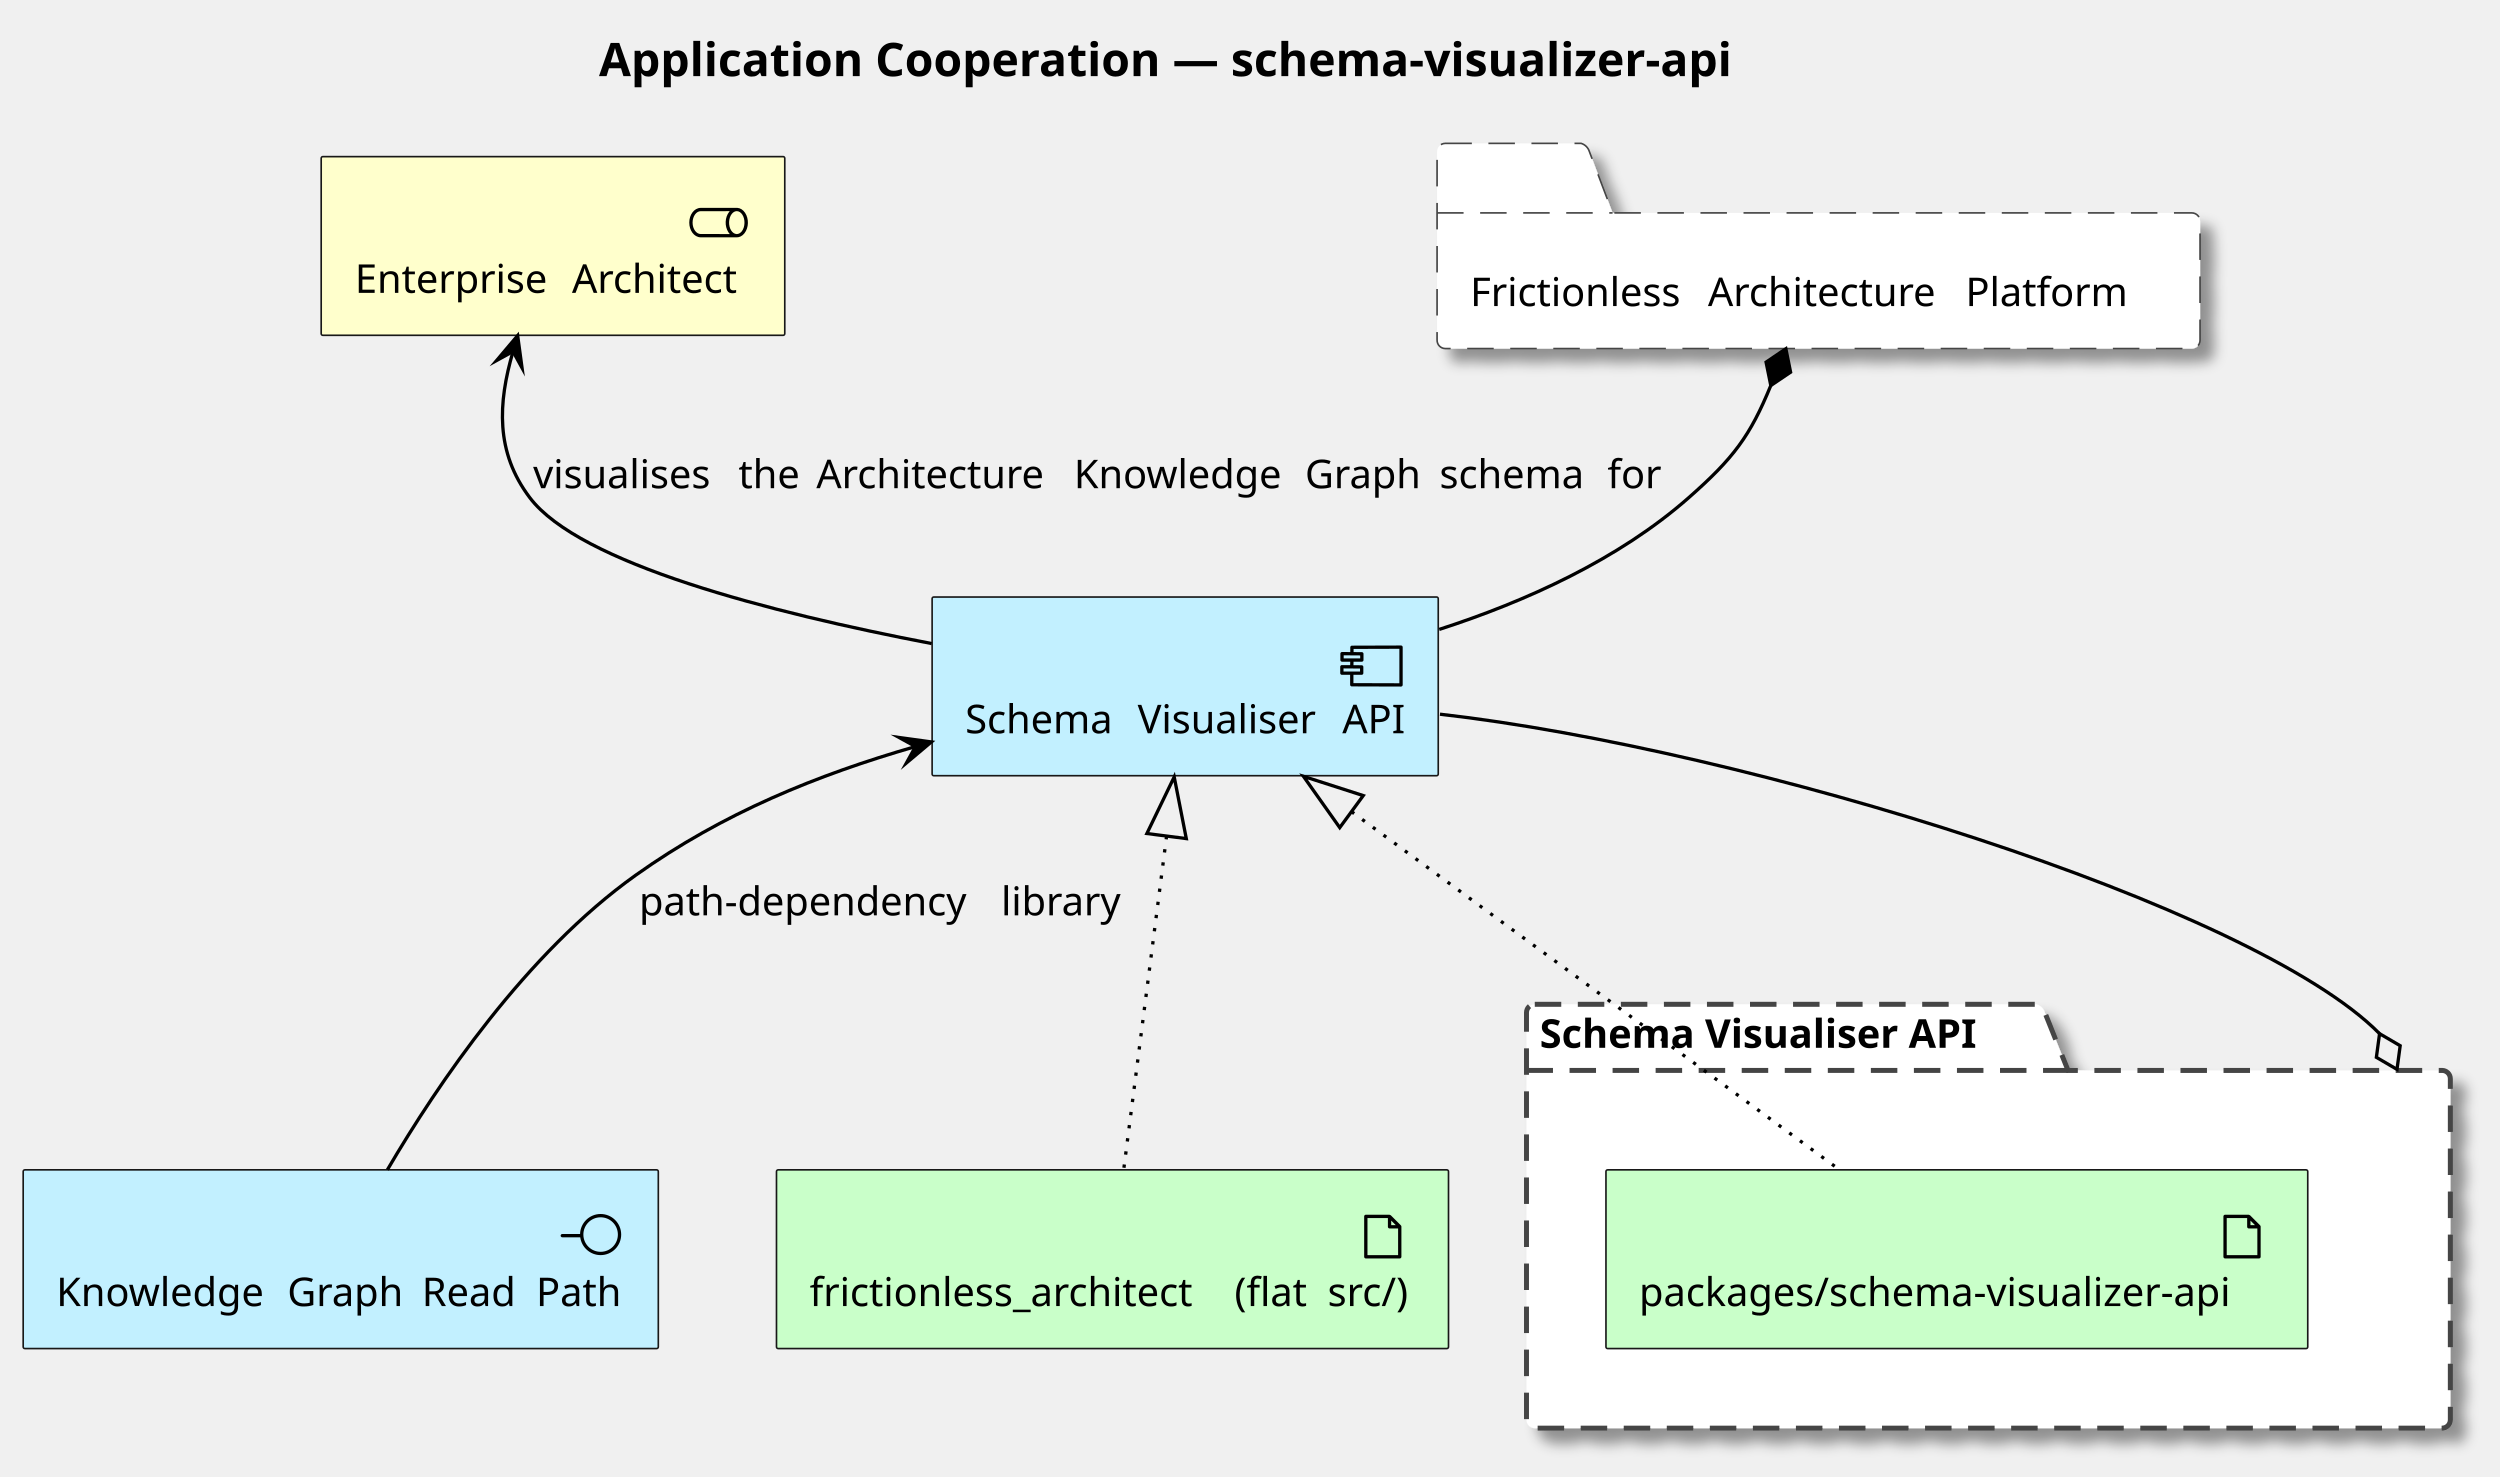
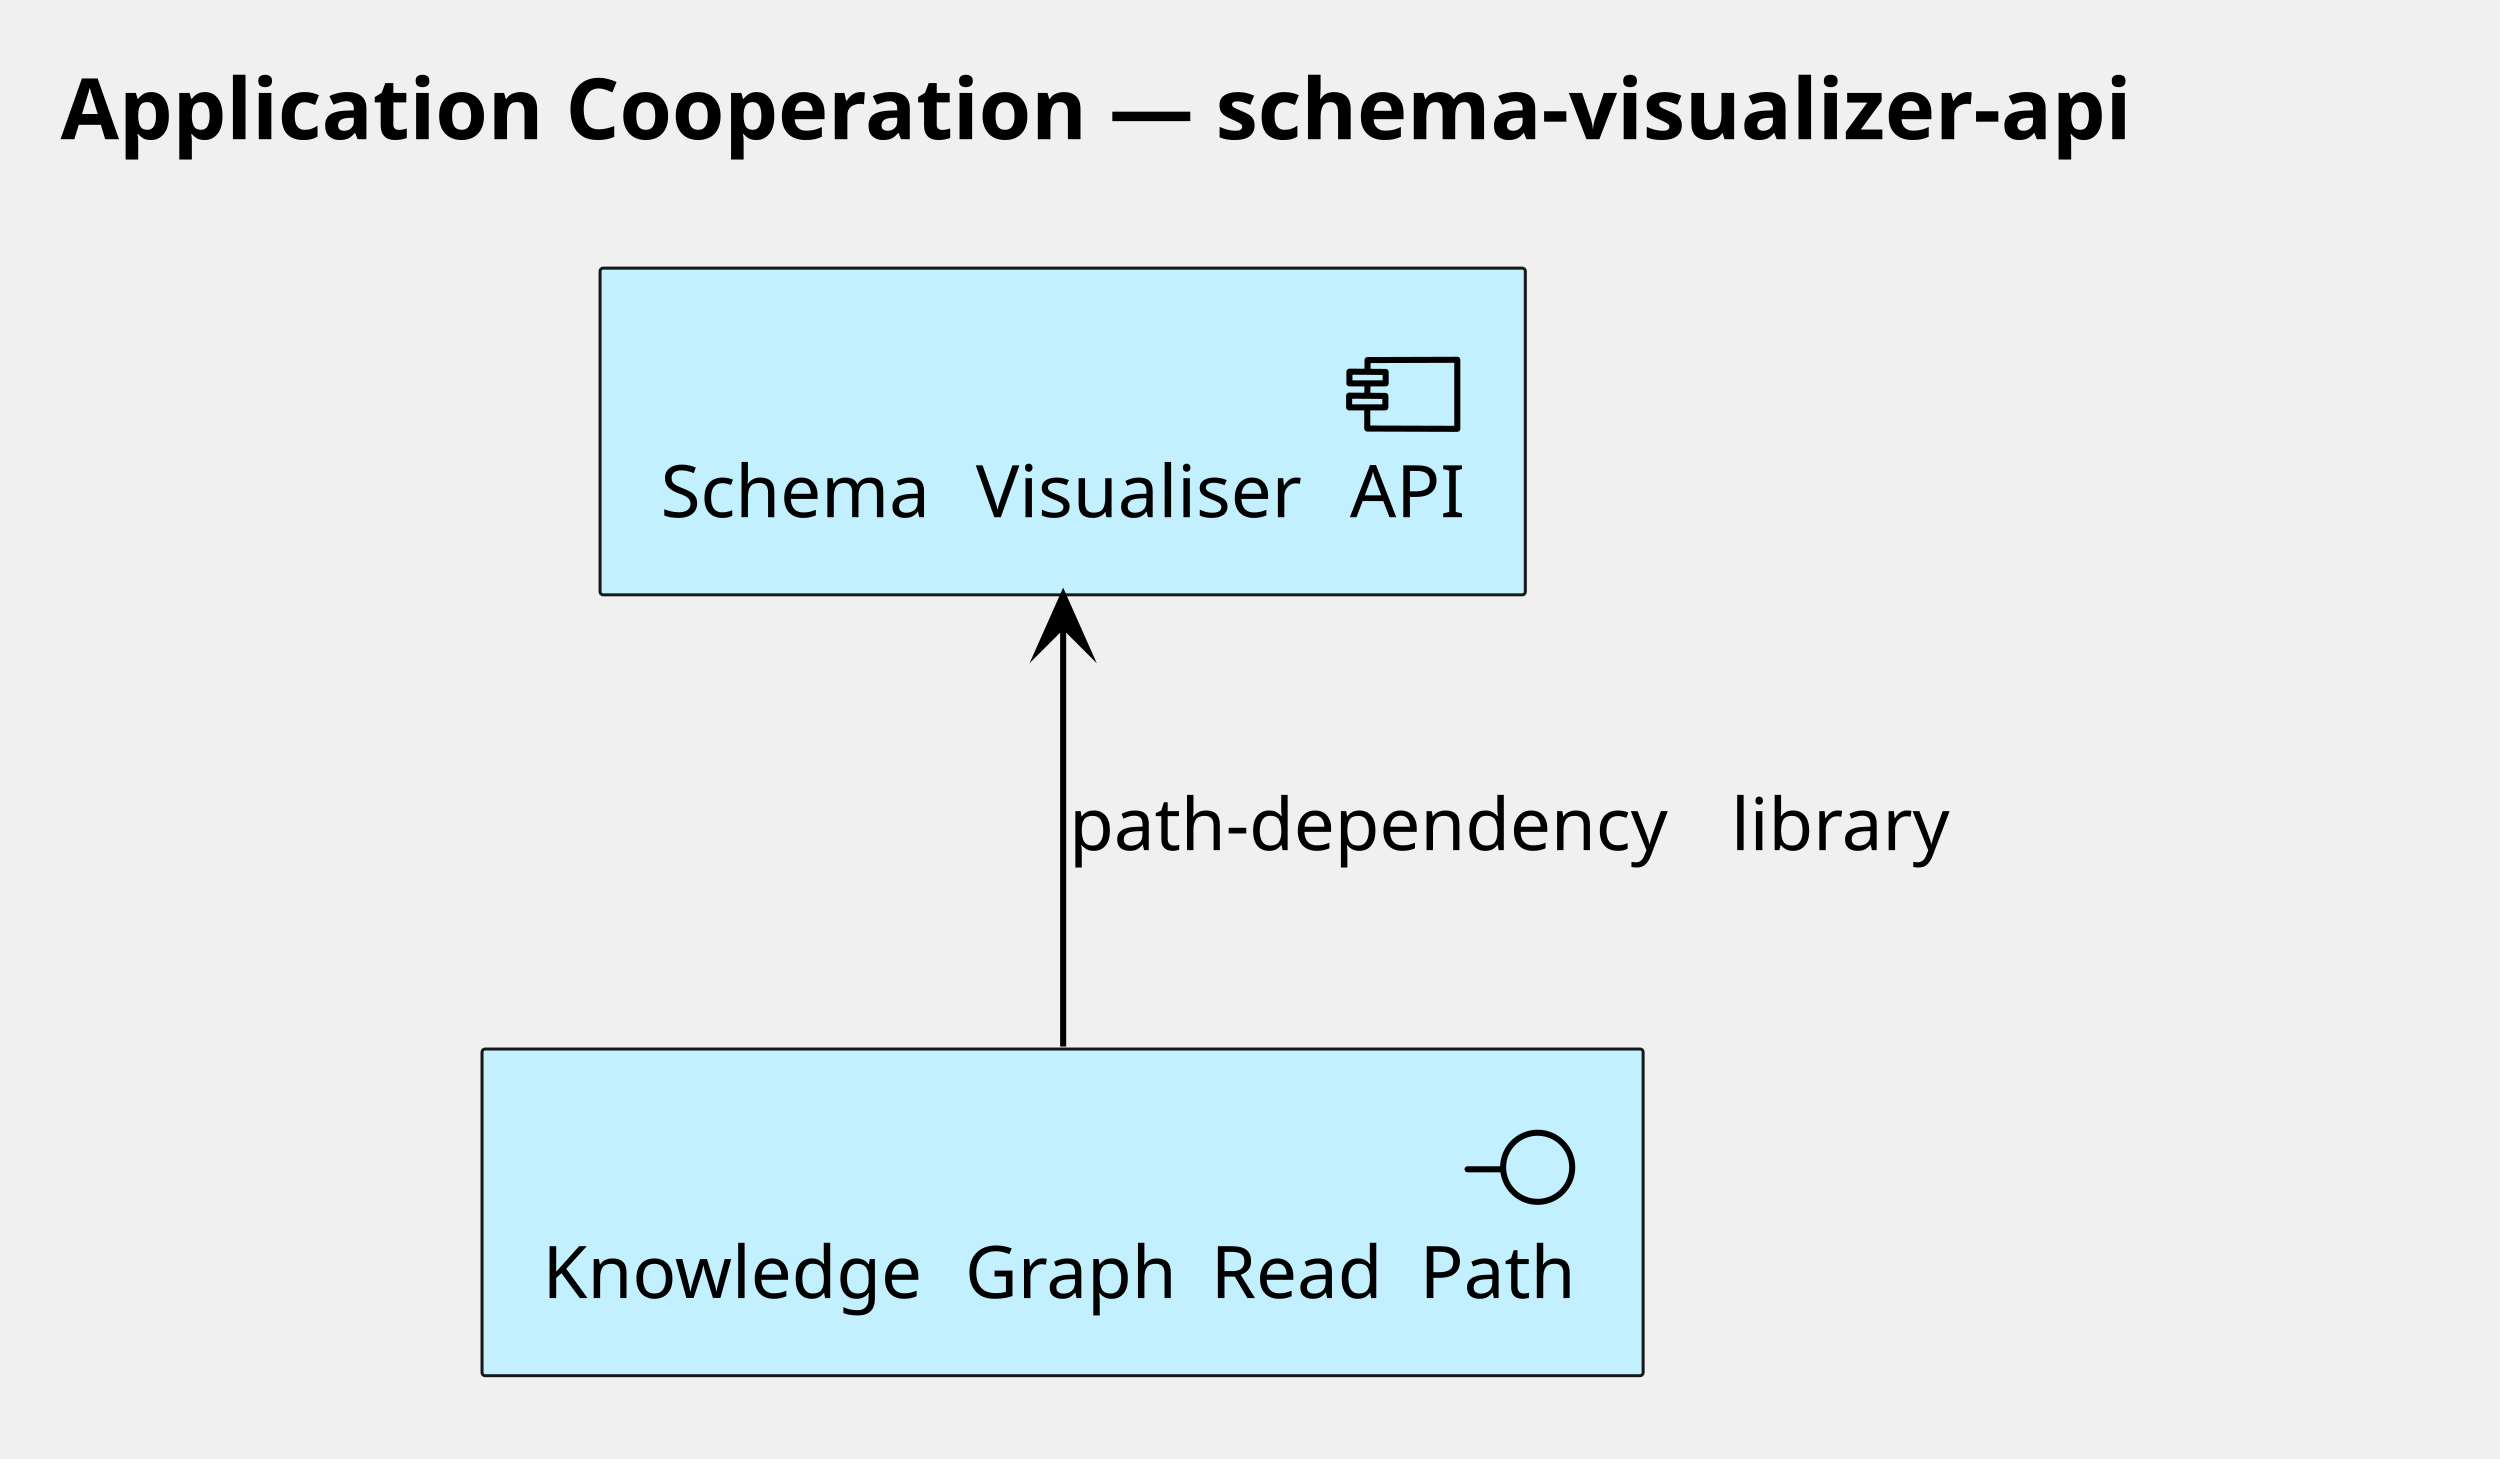
- <svg xmlns="http://www.w3.org/2000/svg" version="1.1" data-diagram-type="DESCRIPTION" style="width:755px;height:446px;background:#FFFFFF;" width="755px" height="446px" viewBox="0 0 755 446" zoomAndPan="magnify" preserveAspectRatio="none" contentStyleType="text/css">
-   <defs>
-     <filter id="fec0upf8sjffi" x="-1" y="-1" width="300%" height="300%">
-       <feGaussianBlur result="blurOut" stdDeviation="2" />
-       <feColorMatrix type="matrix" in="blurOut" result="blurOut2" values="0 0 0 0 0 0 0 0 0 0 0 0 0 0 0 0 0 0 .4 0" />
-       <feOffset result="blurOut3" in="blurOut2" dx="4" dy="4" />
-       <feBlend in="SourceGraphic" in2="blurOut3" mode="normal" />
-     </filter>
-   </defs>
+ <svg xmlns="http://www.w3.org/2000/svg" version="1.1" data-diagram-type="DESCRIPTION" style="width:413px;height:241px;background:#FFFFFF;" width="413px" height="241px" viewBox="0 0 413 241" zoomAndPan="magnify" preserveAspectRatio="none" contentStyleType="text/css">
+   <defs />
  <g font-family="sans-serif" lengthAdjust="spacing">
    <g class="title" data-source-line="4">
-       <text x="180.895" y="22.995" fill="#000" font-size="14" textLength="386.21" font-weight="700">Application Cooperation — schema-visualizer-api</text>
+       <text x="10" y="22.995" fill="#000" font-size="14" textLength="386.21" font-weight="700">Application Cooperation — schema-visualizer-api</text>
    </g>
-     <g class="cluster" data-qualified-name="e_idfebc823b192757" id="ent0006" data-source-line="340">
-       <path d="M463.5,303.297 L615.051,303.297 A3.75,3.75 0 0 1 617.551,305.797 L624.551,323.266 L737.5,323.266 A2.5,2.5 0 0 1 740,325.766 L740,428.797 A2.5,2.5 0 0 1 737.5,431.297 L463.5,431.297 A2.5,2.5 0 0 1 461,428.797 L461,305.797 A2.5,2.5 0 0 1 463.5,303.297" style="stroke:#444;stroke-width:1.5;stroke-dasharray:8,5;" fill="#FFF" filter="url(#fec0upf8sjffi)" />
-       <line x1="461" y1="323.266" x2="624.551" y2="323.266" style="stroke:#444;stroke-width:1.5;stroke-dasharray:8,5;" />
-       <text x="465" y="316.436" fill="#000" font-size="12" textLength="150.551" font-weight="700" font-family="Verdana">Schema Visualiser API</text>
+     <g class="entity" data-qualified-name="e_idd18b3d46fade58" id="ent0001" data-source-line="167">
+       <rect x="99.133" y="44.297" width="152.85" height="53.969" fill="#C2F0FF" style="stroke:#181818;stroke-width:0.5;" rx="0.5" ry="0.5" />
+       <path d="M240.743,58.936 L225.917,58.983 A0.5,0.5 0 0 0 225.417,59.483 L225.417,60.92 L222.929,60.901 A0.5,0.5 0 0 0 222.425,61.401 L222.425,63.336 A0.5,0.5 0 0 0 222.925,63.836 L225.405,63.836 L225.382,64.879 L222.882,64.859 A0.5,0.5 0 0 0 222.378,65.36 L222.378,67.295 A0.5,0.5 0 0 0 222.878,67.795 L225.37,67.795 L225.37,70.797 A0.5,0.5 0 0 0 225.87,71.297 L240.743,71.344 A0.5,0.5 0 0 0 241.245,70.844 L241.245,59.436 A0.5,0.5 0 0 0 240.743,58.936 M240.245,59.938 L240.245,70.342 L226.37,70.299 L226.37,67.795 L228.864,67.795 A0.5,0.5 0 0 0 229.364,67.295 L229.364,65.407 A0.5,0.5 0 0 0 228.868,64.907 L226.382,64.887 L226.405,63.836 L228.911,63.836 A0.5,0.5 0 0 0 229.411,63.336 L229.411,61.447 A0.5,0.5 0 0 0 228.915,60.948 L226.417,60.928 L226.417,59.981 M223.425,61.905 L228.411,61.943 L228.411,62.836 L223.425,62.836 M223.378,65.864 L228.364,65.903 L228.364,66.795 L223.378,66.795" fill="#000" />
+       <text x="109.133" y="85.436" fill="#000" font-size="12" textLength="48.246" font-family="Verdana">Schema</text>
+       <text x="157.379" y="85.436" fill="#000" font-size="12" font-family="Verdana"> </text>
+       <text x="161.194" y="85.436" fill="#000" font-size="12" textLength="57.99" font-family="Verdana">Visualiser</text>
+       <text x="219.184" y="85.436" fill="#000" font-size="12" font-family="Verdana"> </text>
+       <text x="222.999" y="85.436" fill="#000" font-size="12" textLength="18.984" font-family="Verdana">API</text>
    </g>
-     <g class="entity" data-qualified-name="e_idfebc823b192757.e_id11f06faa9d2d5d" id="ent0007" data-source-line="247">
-       <rect x="485" y="353.297" width="211.941" height="53.969" fill="#C9FFC9" style="stroke:#181818;stroke-width:0.5;" rx="0.5" ry="0.5" />
-       <path d="M671.971,366.847 A0.5,0.5 0 0 0 671.471,367.347 L671.471,379.556 A0.5,0.5 0 0 0 671.971,380.056 L682.219,380.056 A0.5,0.5 0 0 0 682.719,379.556 L682.719,370.429 A0.5,0.5 0 0 0 682.573,370.076 L679.493,366.994 A0.5,0.5 0 0 0 679.366,366.968 A0.5,0.5 0 0 0 679.073,366.847 M672.471,367.847 L678.639,367.847 L678.639,370.496 A0.5,0.5 0 0 0 679.139,370.995 L681.719,370.995 L681.719,379.056 L672.471,379.056 M679.639,368.62 L681.012,369.996 L679.639,369.996" fill="#000" />
-       <text x="495" y="394.436" fill="#000" font-size="12" textLength="191.941" font-family="Verdana">packages/schema-visualizer-api</text>
+     <g class="entity" data-qualified-name="e_id0c9a1a2f155254" id="ent0002" data-source-line="173">
+       <rect x="79.633" y="173.297" width="191.809" height="53.969" fill="#C2F0FF" style="stroke:#181818;stroke-width:0.5;" rx="0.5" ry="0.5" />
+       <path d="M253.937,186.627 C250.599,186.672 247.903,189.359 247.815,192.668 L242.442,192.668 A0.5,0.5 0 0 0 241.943,193.168 A0.5,0.5 0 0 0 242.442,193.668 L247.869,193.668 C248.28,196.727 250.922,199.079 254.085,199.047 C257.505,199.012 260.261,196.203 260.232,192.783 C260.202,189.364 257.399,186.604 253.98,186.627 A0.5,0.5 0 0 0 253.968,186.638 A0.5,0.5 0 0 0 253.937,186.627 M253.96,187.617 A0.5,0.5 0 0 0 253.985,187.627 C256.865,187.607 259.207,189.913 259.232,192.793 C259.256,195.673 256.955,198.018 254.075,198.047 C251.196,198.076 248.846,195.778 248.812,192.899 C248.777,190.019 251.071,187.666 253.95,187.627 A0.5,0.5 0 0 0 253.96,187.617" fill="#000" />
+       <text x="89.633" y="214.436" fill="#000" font-size="12" textLength="65.965" font-family="Verdana">Knowledge</text>
+       <text x="155.598" y="214.436" fill="#000" font-size="12" font-family="Verdana"> </text>
+       <text x="159.413" y="214.436" fill="#000" font-size="12" textLength="36.809" font-family="Verdana">Graph</text>
+       <text x="196.221" y="214.436" fill="#000" font-size="12" font-family="Verdana"> </text>
+       <text x="200.036" y="214.436" fill="#000" font-size="12" textLength="30.691" font-family="Verdana">Read</text>
+       <text x="230.727" y="214.436" fill="#000" font-size="12" font-family="Verdana"> </text>
+       <text x="234.542" y="214.436" fill="#000" font-size="12" textLength="26.9" font-family="Verdana">Path</text>
    </g>
-     <g class="entity" data-qualified-name="e_id54dd4701dbf151" id="ent0001" data-source-line="340">
-       <path d="M436.5,43.297 L477.5,43.297 A3.75,3.75 0 0 1 480,45.797 L487,64.297 L661.914,64.297 A2.5,2.5 0 0 1 664.414,66.797 L664.414,102.766 A2.5,2.5 0 0 1 661.914,105.266 L436.5,105.266 A2.5,2.5 0 0 1 434,102.766 L434,45.797 A2.5,2.5 0 0 1 436.5,43.297" style="stroke:#444;stroke-width:0.5;stroke-dasharray:8,5;" fill="#FFF" filter="url(#fec0upf8sjffi)" />
-       <line x1="434" y1="64.297" x2="487" y2="64.297" style="stroke:#444;stroke-width:0.5;stroke-dasharray:8,5;" />
-       <text x="444" y="92.436" fill="#000" font-size="12" textLength="67.975" font-family="Verdana">Frictionless</text>
-       <text x="511.975" y="92.436" fill="#000" font-size="12" font-family="Verdana"> </text>
-       <text x="515.789" y="92.436" fill="#000" font-size="12" textLength="73.992" font-family="Verdana">Architecture</text>
-       <text x="589.781" y="92.436" fill="#000" font-size="12" font-family="Verdana"> </text>
-       <text x="593.596" y="92.436" fill="#000" font-size="12" textLength="50.818" font-family="Verdana">Platform</text>
-     </g>
-     <g class="entity" data-qualified-name="e_idd18b3d46fade58" id="ent0002" data-source-line="167">
-       <rect x="281.5" y="180.297" width="152.85" height="53.969" fill="#C2F0FF" style="stroke:#181818;stroke-width:0.5;" rx="0.5" ry="0.5" />
-       <path d="M423.11,194.936 L408.284,194.983 A0.5,0.5 0 0 0 407.784,195.483 L407.784,196.92 L405.296,196.901 A0.5,0.5 0 0 0 404.791,197.401 L404.791,199.336 A0.5,0.5 0 0 0 405.292,199.836 L407.772,199.836 L407.748,200.879 L405.249,200.859 A0.5,0.5 0 0 0 404.745,201.36 L404.745,203.295 A0.5,0.5 0 0 0 405.245,203.795 L407.737,203.795 L407.737,206.797 A0.5,0.5 0 0 0 408.237,207.297 L423.11,207.344 A0.5,0.5 0 0 0 423.612,206.844 L423.612,195.436 A0.5,0.5 0 0 0 423.11,194.936 M422.611,195.938 L422.611,206.342 L408.736,206.299 L408.736,203.795 L411.231,203.795 A0.5,0.5 0 0 0 411.731,203.295 L411.731,201.407 A0.5,0.5 0 0 0 411.234,200.907 L408.748,200.887 L408.772,199.836 L411.277,199.836 A0.5,0.5 0 0 0 411.778,199.336 L411.778,197.447 A0.5,0.5 0 0 0 411.281,196.948 L408.783,196.928 L408.783,195.981 M405.791,197.905 L410.778,197.943 L410.778,198.836 L405.791,198.836 M405.744,201.864 L410.731,201.903 L410.731,202.795 L405.744,202.795" fill="#000" />
-       <text x="291.5" y="221.436" fill="#000" font-size="12" textLength="48.246" font-family="Verdana">Schema</text>
-       <text x="339.746" y="221.436" fill="#000" font-size="12" font-family="Verdana"> </text>
-       <text x="343.561" y="221.436" fill="#000" font-size="12" textLength="57.99" font-family="Verdana">Visualiser</text>
-       <text x="401.551" y="221.436" fill="#000" font-size="12" font-family="Verdana"> </text>
-       <text x="405.365" y="221.436" fill="#000" font-size="12" textLength="18.984" font-family="Verdana">API</text>
-     </g>
-     <g class="entity" data-qualified-name="e_id0c9a1a2f155254" id="ent0003" data-source-line="173">
-       <rect x="7" y="353.297" width="191.809" height="53.969" fill="#C2F0FF" style="stroke:#181818;stroke-width:0.5;" rx="0.5" ry="0.5" />
-       <path d="M181.304,366.627 C177.965,366.672 175.27,369.359 175.182,372.668 L169.809,372.668 A0.5,0.5 0 0 0 169.309,373.168 A0.5,0.5 0 0 0 169.809,373.668 L175.236,373.668 C175.647,376.727 178.289,379.079 181.452,379.047 C184.871,379.012 187.627,376.203 187.598,372.783 C187.569,369.364 184.766,366.604 181.346,366.627 A0.5,0.5 0 0 0 181.335,366.638 A0.5,0.5 0 0 0 181.304,366.627 M181.327,367.617 A0.5,0.5 0 0 0 181.352,367.627 C184.232,367.607 186.574,369.913 186.598,372.793 C186.623,375.673 184.322,378.018 181.442,378.047 C178.562,378.076 176.213,375.778 176.178,372.899 C176.144,370.019 178.437,367.666 181.317,367.627 A0.5,0.5 0 0 0 181.327,367.617" fill="#000" />
-       <text x="17" y="394.436" fill="#000" font-size="12" textLength="65.965" font-family="Verdana">Knowledge</text>
-       <text x="82.965" y="394.436" fill="#000" font-size="12" font-family="Verdana"> </text>
-       <text x="86.779" y="394.436" fill="#000" font-size="12" textLength="36.809" font-family="Verdana">Graph</text>
-       <text x="123.588" y="394.436" fill="#000" font-size="12" font-family="Verdana"> </text>
-       <text x="127.402" y="394.436" fill="#000" font-size="12" textLength="30.691" font-family="Verdana">Read</text>
-       <text x="158.094" y="394.436" fill="#000" font-size="12" font-family="Verdana"> </text>
-       <text x="161.908" y="394.436" fill="#000" font-size="12" textLength="26.9" font-family="Verdana">Path</text>
-     </g>
-     <g class="entity" data-qualified-name="e_id2b5394f913985a" id="ent0004" data-source-line="117">
-       <rect x="97" y="47.297" width="140" height="53.969" fill="#FFC" style="stroke:#181818;stroke-width:0.5;" rx="0.5" ry="0.5" />
-       <path d="M222.445,62.771 L211.582,62.779 A0.5,0.5 0 0 0 211.572,62.779 C210.584,62.797 209.711,63.346 209.111,64.156 C208.512,64.966 208.159,66.044 208.158,67.224 C208.158,68.404 208.51,69.484 209.109,70.294 C209.709,71.105 210.58,71.654 211.569,71.673 A0.5,0.5 0 0 0 211.578,71.673 A0.5,0.5 0 0 0 211.588,71.673 L222.51,71.683 L222.51,71.682 C223.335,71.68 224.153,71.27 224.77,70.517 A0.5,0.5 0 0 0 224.789,70.453 A0.5,0.5 0 0 0 224.849,70.417 C226.145,68.725 226.21,66.073 225.016,64.269 C224.418,63.367 223.566,62.83 222.668,62.774 C222.615,62.771 222.562,62.772 222.51,62.772 L222.51,62.771 L222.448,62.771 C222.447,62.771 222.445,62.771 222.445,62.771 M222.51,63.77 C222.542,63.77 222.574,63.771 222.606,63.773 C223.153,63.807 223.722,64.125 224.182,64.82 C225.102,66.21 225.037,68.529 224.057,69.808 A0.5,0.5 0 0 0 224.043,69.859 A0.5,0.5 0 0 0 223.996,69.884 C223.534,70.449 223.016,70.685 222.51,70.683 L222.507,70.683 C222.465,70.683 222.421,70.68 222.379,70.677 C221.832,70.63 221.263,70.298 220.81,69.591 C219.904,68.177 220,65.86 220.992,64.607 C221.439,64.043 221.946,63.79 222.442,63.771 L222.51,63.771 M220.391,63.772 C220.329,63.84 220.268,63.912 220.209,63.986 C218.89,65.651 218.796,68.302 219.967,70.13 C220.096,70.332 220.238,70.516 220.39,70.681 L211.588,70.673 L211.588,70.673 C210.956,70.661 210.37,70.317 209.914,69.701 C209.458,69.084 209.158,68.203 209.159,67.224 C209.159,66.245 209.458,65.366 209.914,64.749 C210.37,64.133 210.958,63.79 211.59,63.778" fill="#000" />
-       <text x="107.193" y="88.436" fill="#000" font-size="12" textLength="61.729" font-family="Verdana">Enterprise</text>
-       <text x="168.922" y="88.436" fill="#000" font-size="12" font-family="Verdana"> </text>
-       <text x="172.736" y="88.436" fill="#000" font-size="12" textLength="54.07" font-family="Verdana">Architect</text>
-     </g>
-     <g class="entity" data-qualified-name="e_id9b247a70d9f258" id="ent0005" data-source-line="247">
-       <rect x="234.5" y="353.297" width="202.947" height="53.969" fill="#C9FFC9" style="stroke:#181818;stroke-width:0.5;" rx="0.5" ry="0.5" />
-       <path d="M412.477,366.847 A0.5,0.5 0 0 0 411.977,367.347 L411.977,379.556 A0.5,0.5 0 0 0 412.477,380.056 L422.725,380.056 A0.5,0.5 0 0 0 423.225,379.556 L423.225,370.429 A0.5,0.5 0 0 0 423.079,370.076 L419.999,366.994 A0.5,0.5 0 0 0 419.872,366.968 A0.5,0.5 0 0 0 419.579,366.847 M412.977,367.847 L419.145,367.847 L419.145,370.496 A0.5,0.5 0 0 0 419.645,370.995 L422.225,370.995 L422.225,379.056 L412.977,379.056 M420.145,368.62 L421.518,369.996 L420.145,369.996" fill="#000" />
-       <text x="244.5" y="394.436" fill="#000" font-size="12" textLength="124.512" font-family="Verdana">frictionless_architect</text>
-       <text x="369.012" y="394.436" fill="#000" font-size="12" font-family="Verdana"> </text>
-       <text x="372.826" y="394.436" fill="#000" font-size="12" textLength="24.299" font-family="Verdana">(flat</text>
-       <text x="397.125" y="394.436" fill="#000" font-size="12" font-family="Verdana"> </text>
-       <text x="400.939" y="394.436" fill="#000" font-size="12" textLength="26.508" font-family="Verdana">src/)</text>
-     </g>
-     <g class="link" data-entity-1="ent0001" data-entity-2="ent0002" id="lnk8" data-source-line="349" data-link-type="composition">
-       <path d="M534.782,116.432 C528.532,131.692 523.55,138.367 510,150.297 C488.79,168.977 460.81,181.627 434.64,190.087" style="stroke:#000;stroke-width:1;" fill="none" id="e_id54dd4701dbf151-backto-e_idd18b3d46fade58" />
-       <polygon points="539.33,105.327,533.354,109.363,534.782,116.432,540.758,112.395,539.33,105.327" fill="#000" style="stroke:#000;stroke-width:1;stroke-linejoin:miter;stroke-miterlimit:10;" />
-       <text x="523" y="147.436" fill="#000" font-size="12" font-family="Verdana"> </text>
-     </g>
-     <g class="link" data-entity-1="ent0002" data-entity-2="ent0003" id="lnk10" data-source-line="349" data-link-type="dependency">
-       <path d="M276.476,225.455 C246.746,234.045 218.39,245.507 192,264.297 C158.89,287.877 132.22,327.277 116.99,353.277" style="stroke:#000;stroke-width:1;" fill="none" id="e_idd18b3d46fade58-backto-e_id0c9a1a2f155254" />
-       <polygon points="281.28,224.067,271.523,222.722,276.476,225.455,273.744,230.408,281.28,224.067" fill="#000" style="stroke:#000;stroke-width:1;stroke-linejoin:miter;stroke-miterlimit:10;" />
-       <text x="193" y="276.436" fill="#000" font-size="12" textLength="105.521" font-family="Verdana">path-dependency</text>
-       <text x="298.521" y="276.436" fill="#000" font-size="12" font-family="Verdana"> </text>
-       <text x="302.336" y="276.436" fill="#000" font-size="12" textLength="38.607" font-family="Verdana">library</text>
-     </g>
-     <g class="link" data-entity-1="ent0002" data-entity-2="ent0005" id="lnk12" data-source-line="349" data-link-type="extension">
-       <path d="M352.311,252.489 C348.161,284.719 343.49,321.087 339.36,353.207" style="stroke:#000;stroke-width:1;stroke-dasharray:1,3;" fill="none" id="e_idd18b3d46fade58-backto-e_id9b247a70d9f258" />
-       <polygon points="354.61,234.637,346.36,251.723,358.262,253.256,354.61,234.637" fill="none" style="stroke:#000;stroke-width:1;stroke-linejoin:miter;stroke-miterlimit:10;" />
-       <text x="352" y="276.436" fill="#000" font-size="12" font-family="Verdana"> </text>
-     </g>
-     <g class="link" data-entity-1="ent0002" data-entity-2="ent0007" id="lnk14" data-source-line="349" data-link-type="extension">
-       <path d="M408.152,245.106 C452.002,277.286 511.51,320.957 555.36,353.147" style="stroke:#000;stroke-width:1;stroke-dasharray:1,3;" fill="none" id="e_idd18b3d46fade58-backto-e_id11f06faa9d2d5d" />
-       <polygon points="393.64,234.457,404.602,249.944,411.701,240.269,393.64,234.457" fill="none" style="stroke:#000;stroke-width:1;stroke-linejoin:miter;stroke-miterlimit:10;" />
-       <text x="454" y="276.436" fill="#000" font-size="12" font-family="Verdana"> </text>
-     </g>
-     <g class="link" data-entity-1="ent0004" data-entity-2="ent0002" id="lnk16" data-source-line="349" data-link-type="dependency">
-       <path d="M154.933,106.148 C150.373,121.818 149.59,136.527 160,150.297 C175,170.137 232.27,184.957 281.38,194.357" style="stroke:#000;stroke-width:1;" fill="none" id="e_id2b5394f913985a-backto-e_idd18b3d46fade58" />
-       <polygon points="156.33,101.347,149.975,108.871,154.933,106.148,157.656,111.106,156.33,101.347" fill="#000" style="stroke:#000;stroke-width:1;stroke-linejoin:miter;stroke-miterlimit:10;" />
-       <text x="161" y="147.436" fill="#000" font-size="12" textLength="58.201" font-family="Verdana">visualises</text>
-       <text x="219.201" y="147.436" fill="#000" font-size="12" font-family="Verdana"> </text>
-       <text x="223.016" y="147.436" fill="#000" font-size="12" textLength="19.693" font-family="Verdana">the</text>
-       <text x="242.709" y="147.436" fill="#000" font-size="12" font-family="Verdana"> </text>
-       <text x="246.523" y="147.436" fill="#000" font-size="12" textLength="73.992" font-family="Verdana">Architecture</text>
-       <text x="320.516" y="147.436" fill="#000" font-size="12" font-family="Verdana"> </text>
-       <text x="324.33" y="147.436" fill="#000" font-size="12" textLength="65.965" font-family="Verdana">Knowledge</text>
-       <text x="390.295" y="147.436" fill="#000" font-size="12" font-family="Verdana"> </text>
-       <text x="394.109" y="147.436" fill="#000" font-size="12" textLength="36.809" font-family="Verdana">Graph</text>
-       <text x="430.918" y="147.436" fill="#000" font-size="12" font-family="Verdana"> </text>
-       <text x="434.732" y="147.436" fill="#000" font-size="12" textLength="46.881" font-family="Verdana">schema</text>
-       <text x="481.613" y="147.436" fill="#000" font-size="12" font-family="Verdana"> </text>
-       <text x="485.428" y="147.436" fill="#000" font-size="12" textLength="16.5" font-family="Verdana">for</text>
-     </g>
-     <g class="link" data-entity-1="ent0006" data-entity-2="ent0002" id="lnk17" data-source-line="349" data-link-type="aggregation">
-       <path d="M718.628,312.168 C680.468,273.428 527.32,226.177 434.87,215.687" style="stroke:#000;stroke-width:1;" fill="none" id="e_idfebc823b192757-backto-e_idd18b3d46fade58" />
-       <polygon points="723.89,322.953,724.854,315.807,718.628,312.168,717.664,319.314,723.89,322.953" fill="none" style="stroke:#000;stroke-width:1;stroke-linejoin:miter;stroke-miterlimit:10;" />
-       <text x="701" y="276.436" fill="#000" font-size="12" font-family="Verdana"> </text>
+     <g class="link" data-entity-1="ent0001" data-entity-2="ent0002" id="lnk4" data-source-line="349" data-link-type="dependency">
+       <path d="M175.633,103.307 C175.633,125.077 175.633,151.007 175.633,172.887" style="stroke:#000;stroke-width:1;" fill="none" id="e_idd18b3d46fade58-backto-e_id0c9a1a2f155254" />
+       <polygon points="175.633,98.307,171.633,107.307,175.633,103.307,179.633,107.307,175.633,98.307" fill="#000" style="stroke:#000;stroke-width:1;stroke-linejoin:miter;stroke-miterlimit:10;" />
+       <text x="176.633" y="140.436" fill="#000" font-size="12" textLength="105.521" font-family="Verdana">path-dependency</text>
+       <text x="282.155" y="140.436" fill="#000" font-size="12" font-family="Verdana"> </text>
+       <text x="285.969" y="140.436" fill="#000" font-size="12" textLength="38.607" font-family="Verdana">library</text>
    </g>
  </g>
</svg>
